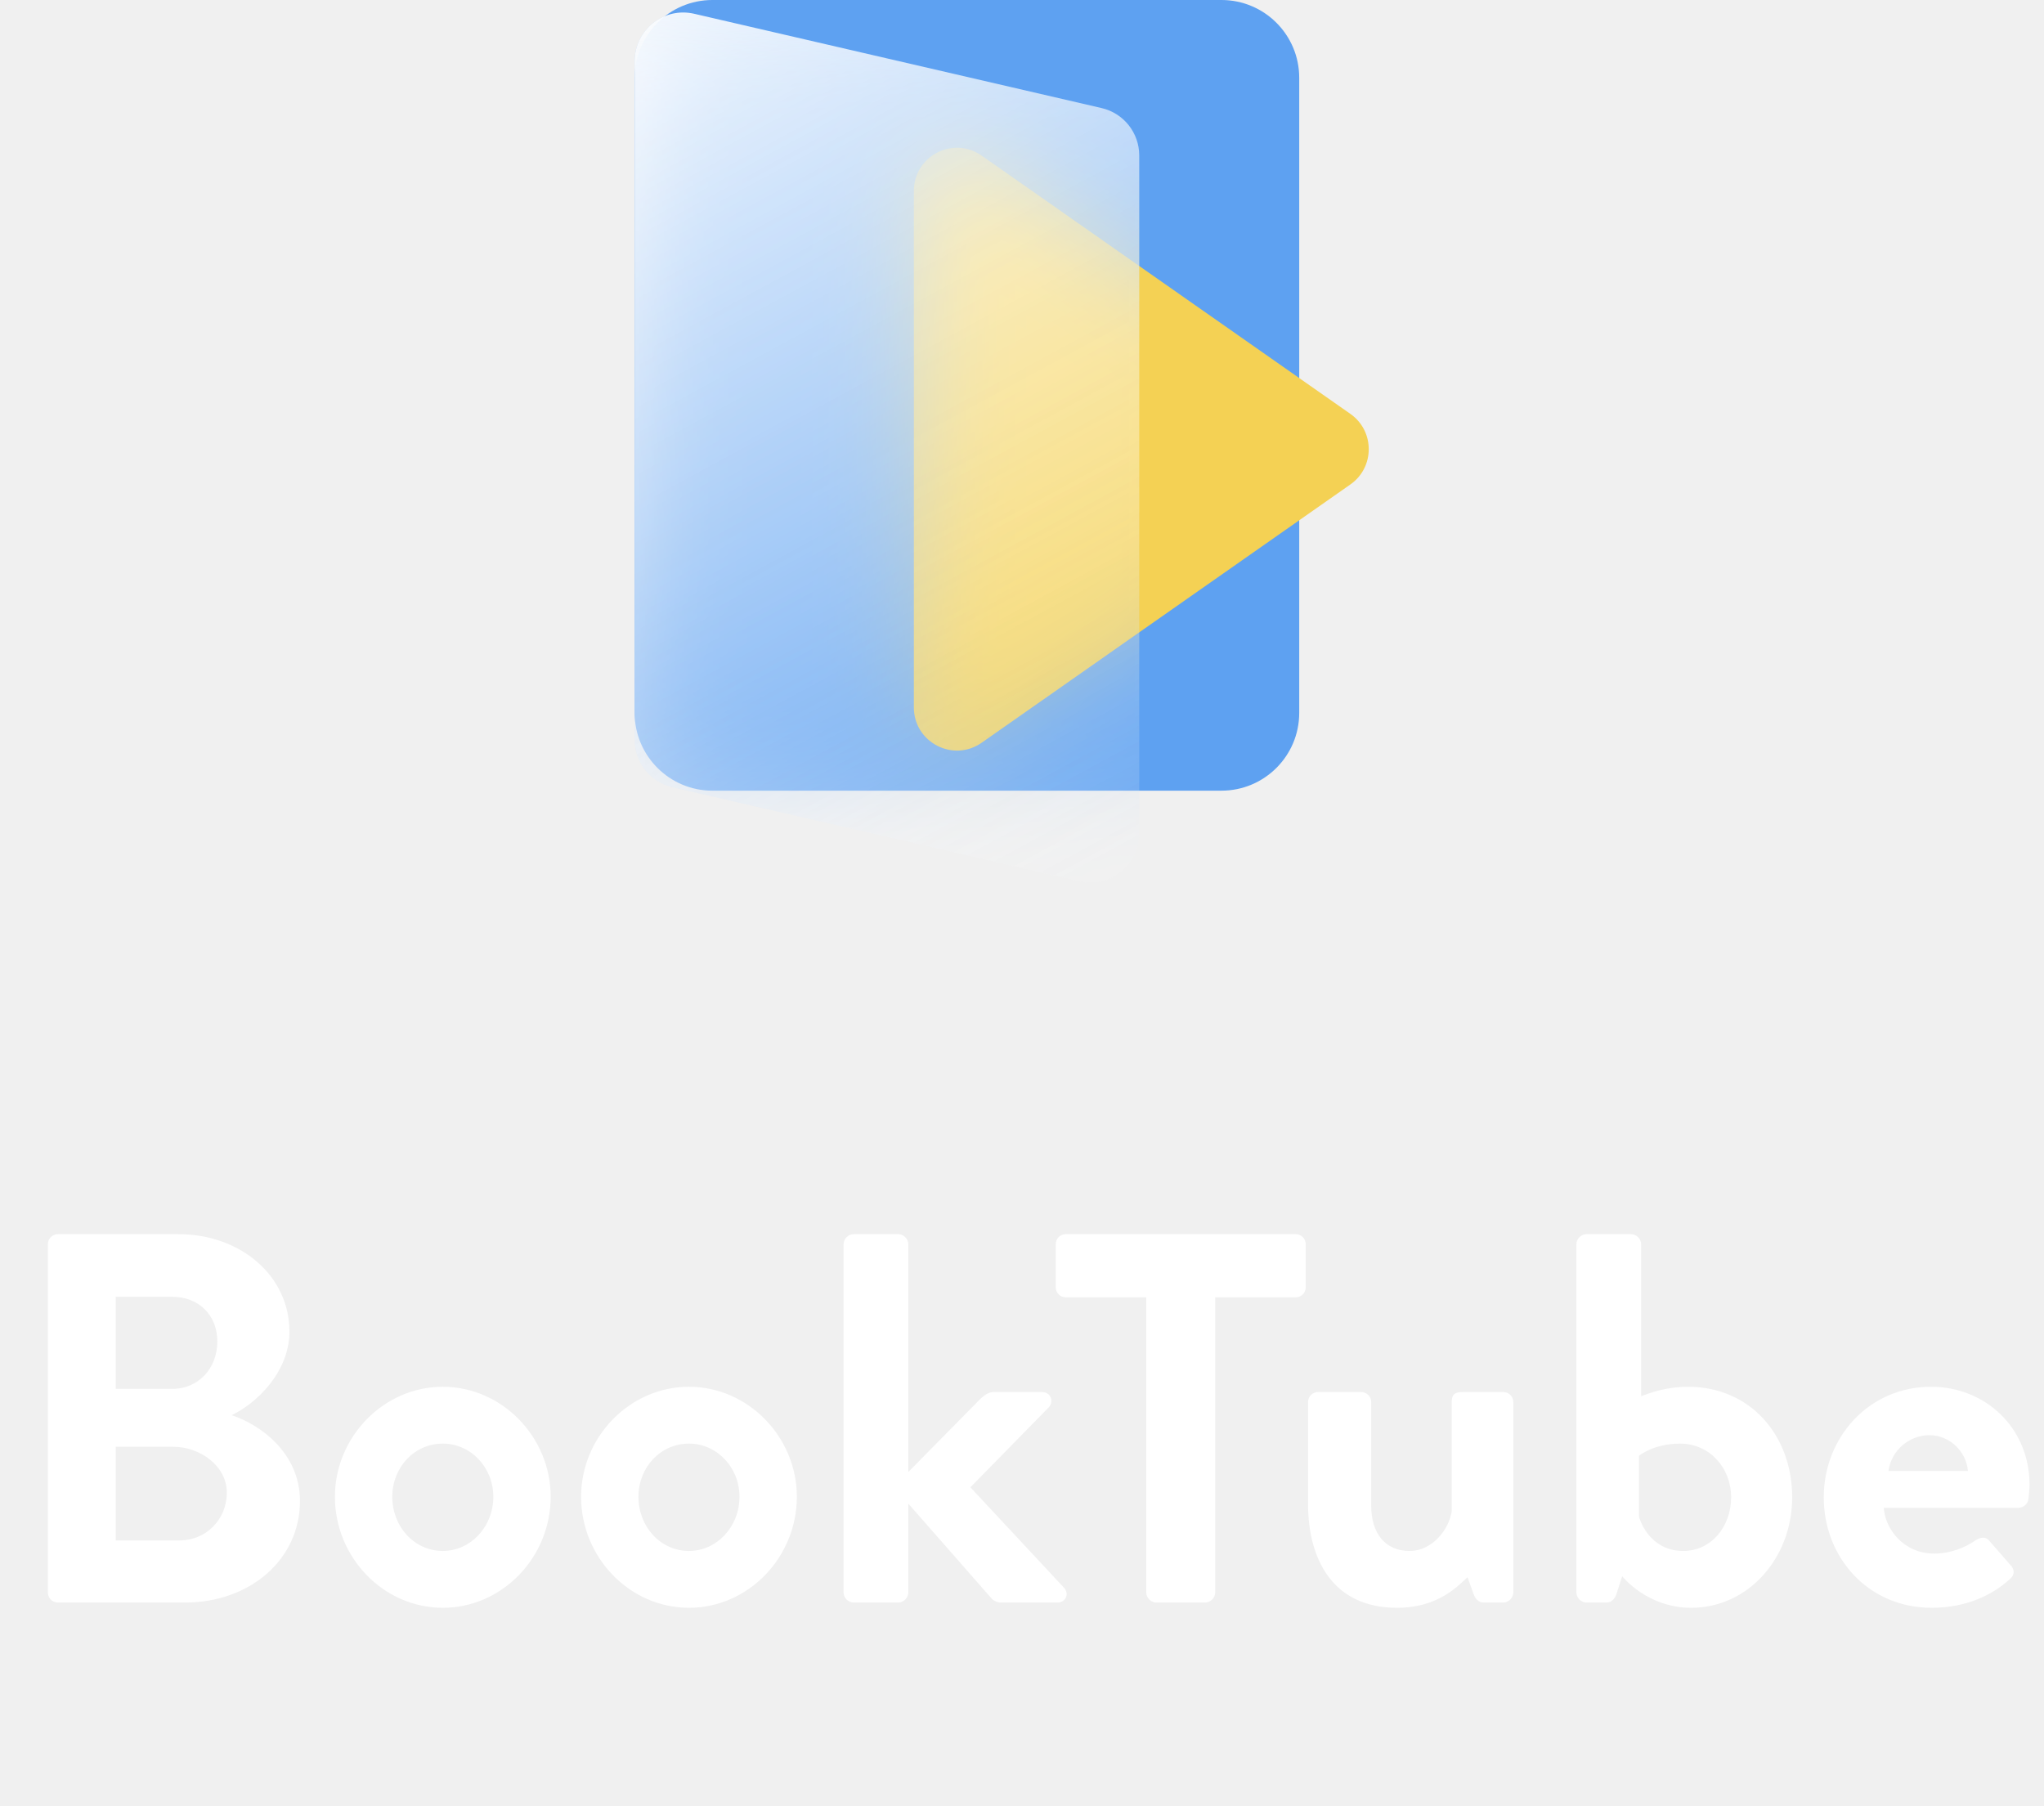
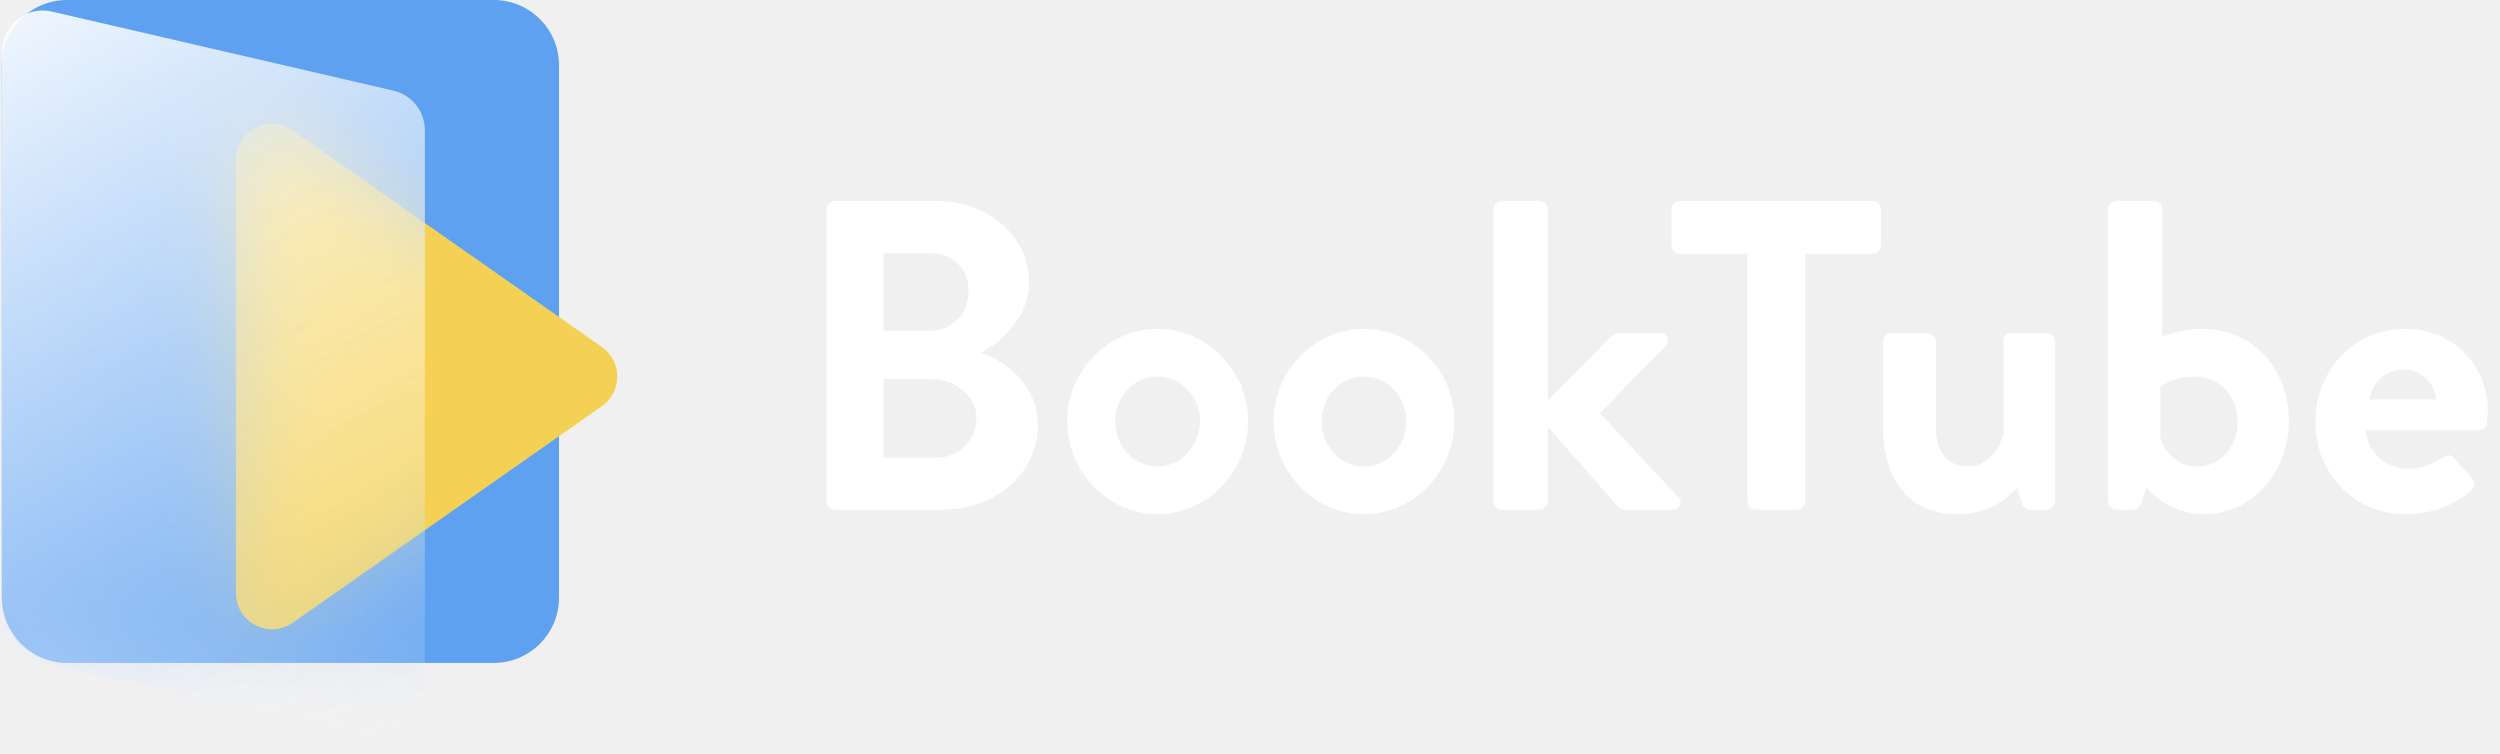
- <svg xmlns="http://www.w3.org/2000/svg" width="669" height="591" viewBox="0 0 669 591" fill="none">
-   <rect x="207.724" width="217.51" height="258.797" rx="25.455" fill="#5EA1F1" />
-   <path d="M441.98 135.473C449.993 141.086 449.993 152.954 441.98 158.567L321.294 243.105C311.951 249.65 299.108 242.966 299.108 231.559L299.108 62.482C299.108 51.074 311.951 44.39 321.294 50.935L441.98 135.473Z" fill="#F4D154" />
-   <g filter="url(#filter0_b_656:33)">
-     <path d="M207.724 20.012C207.724 9.777 217.249 2.204 227.22 4.512L360.548 35.37C367.762 37.04 372.87 43.465 372.87 50.87V273.022C372.87 283.258 363.345 290.83 353.374 288.522L220.046 257.664C212.832 255.995 207.724 249.569 207.724 242.165V20.012Z" fill="url(#paint0_linear_656:33)" fill-opacity="0.9" />
+ <svg xmlns="http://www.w3.org/2000/svg" width="976" height="294" viewBox="0 0 976 294" fill="none">
+   <rect x="0.724" width="217.51" height="258.797" rx="25.455" fill="#5EA1F1" />
+   <path d="M234.98 135.473C242.993 141.086 242.993 152.954 234.98 158.567L114.294 243.105C104.951 249.65 92.108 242.966 92.108 231.559L92.108 62.482C92.108 51.074 104.951 44.39 114.294 50.935L234.98 135.473Z" fill="#F4D154" />
+   <g filter="url(#filter0_b_685:2)">
+     <path d="M0.724 20.012C0.724 9.777 10.248 2.204 20.22 4.512L153.548 35.37C160.762 37.04 165.87 43.465 165.87 50.87V273.022C165.87 283.258 156.345 290.83 146.374 288.522L13.046 257.664C5.832 255.995 0.724 249.569 0.724 242.165V20.012Z" fill="url(#paint0_linear_685:2)" fill-opacity="0.9" />
  </g>
-   <path d="M15.674 521.257C15.674 522.979 17.052 524.53 18.947 524.53H60.629C81.643 524.53 98.178 510.578 98.178 491.287C98.178 475.441 84.915 466.14 75.786 463.211C83.882 459.422 94.733 449.088 94.733 435.825C94.733 417.74 78.887 403.96 58.39 403.96H18.947C17.052 403.96 15.674 405.51 15.674 407.233V521.257ZM37.893 454.599V424.457H56.323C65.107 424.457 71.136 430.485 71.136 439.098C71.136 447.71 65.107 454.599 56.323 454.599H37.893ZM37.893 504.205V473.546H56.668C65.624 473.546 74.236 479.919 74.236 488.531C74.236 497.488 67.347 504.205 58.734 504.205H37.893ZM109.618 489.909C109.618 509.717 125.465 526.252 144.928 526.252C164.391 526.252 180.238 509.717 180.238 489.909C180.238 470.446 164.391 453.91 144.928 453.91C125.465 453.91 109.618 470.446 109.618 489.909ZM128.393 489.909C128.393 480.263 135.627 472.513 144.928 472.513C154.057 472.513 161.463 480.263 161.463 489.909C161.463 499.727 154.057 507.65 144.928 507.65C135.627 507.65 128.393 499.727 128.393 489.909ZM190.189 489.909C190.189 509.717 206.035 526.252 225.498 526.252C244.962 526.252 260.808 509.717 260.808 489.909C260.808 470.446 244.962 453.91 225.498 453.91C206.035 453.91 190.189 470.446 190.189 489.909ZM208.963 489.909C208.963 480.263 216.197 472.513 225.498 472.513C234.627 472.513 242.033 480.263 242.033 489.909C242.033 499.727 234.627 507.65 225.498 507.65C216.197 507.65 208.963 499.727 208.963 489.909ZM276.098 521.257C276.098 522.979 277.648 524.53 279.371 524.53H294.011C295.734 524.53 297.284 522.979 297.284 521.257V492.148L324.498 523.152C325.015 523.841 326.393 524.53 327.426 524.53H346.028C348.957 524.53 349.99 521.601 348.268 519.707L317.609 486.809L343.273 460.628C344.995 458.733 343.962 455.633 341.033 455.633H325.359C323.465 455.633 322.259 456.666 321.053 457.7L297.284 481.814V407.233C297.284 405.51 295.734 403.96 294.011 403.96H279.371C277.648 403.96 276.098 405.51 276.098 407.233V521.257ZM375.171 521.257C375.171 522.979 376.721 524.53 378.444 524.53H394.462C396.184 524.53 397.735 522.979 397.735 521.257V424.629H424.088C425.982 424.629 427.36 423.079 427.36 421.357V407.233C427.36 405.51 425.982 403.96 424.088 403.96H348.818C346.923 403.96 345.545 405.51 345.545 407.233V421.357C345.545 423.079 346.923 424.629 348.818 424.629H375.171V521.257ZM428.127 492.32C428.127 509.889 435.878 526.252 457.236 526.252C470.843 526.252 477.216 519.018 480.317 516.262L482.383 521.946C482.9 523.324 483.934 524.53 485.656 524.53H492.029C493.751 524.53 495.302 522.979 495.302 521.257V458.905C495.302 457.011 493.751 455.633 492.029 455.633H478.939C476.183 455.633 475.149 456.322 475.149 458.905V494.732C474.116 500.932 468.604 507.65 461.37 507.65C453.447 507.65 448.796 501.966 448.796 492.837V458.905C448.796 457.011 447.246 455.633 445.524 455.633H431.4C429.677 455.633 428.127 457.011 428.127 458.905V492.32ZM515.958 521.257C515.958 522.979 517.509 524.53 519.231 524.53H525.949C527.499 524.53 528.704 523.152 529.221 521.257L530.944 515.917C530.944 515.917 539.039 526.252 553.507 526.252C572.282 526.252 586.578 509.889 586.578 490.081C586.578 469.929 572.971 453.91 552.474 453.91C545.584 453.91 540.245 455.805 537.144 457.011V407.233C537.144 405.51 535.594 403.96 533.872 403.96H519.231C517.509 403.96 515.958 405.51 515.958 407.233V521.257ZM536.455 496.454V476.474C536.455 476.474 541.278 472.513 549.89 472.513C559.536 472.513 566.598 480.436 566.598 490.081C566.598 499.727 560.052 507.65 550.924 507.65C541.795 507.65 537.661 500.588 536.455 496.454ZM596.912 490.081C596.912 509.889 611.553 526.252 632.222 526.252C643.417 526.252 652.202 522.118 657.886 516.779C659.608 515.401 659.264 513.506 658.058 512.3L650.996 504.205C649.79 502.827 648.24 503.172 646.518 504.205C643.417 506.444 638.422 508.511 633.083 508.511C623.093 508.511 617.064 500.588 616.548 493.526H660.642C662.192 493.526 663.742 492.32 663.914 490.598C664.086 489.392 664.259 487.153 664.259 485.947C664.259 467.345 649.79 453.91 632.049 453.91C611.553 453.91 596.912 470.618 596.912 490.081ZM618.098 481.469C618.959 474.924 624.643 469.757 631.533 469.757C638.078 469.757 643.59 475.096 644.106 481.469H618.098Z" fill="white" />
+   <path d="M322.674 195.727C322.674 197.45 324.052 199 325.947 199H367.629C388.643 199 405.178 185.048 405.178 165.757C405.178 149.911 391.915 140.61 382.786 137.682C390.882 133.893 401.733 123.558 401.733 110.295C401.733 92.21 385.887 78.431 365.39 78.431H325.947C324.052 78.431 322.674 79.981 322.674 81.703V195.727ZM344.893 129.07V98.927H363.323C372.107 98.927 378.136 104.956 378.136 113.568C378.136 122.18 372.107 129.07 363.323 129.07H344.893ZM344.893 178.675V148.016H363.668C372.624 148.016 381.236 154.389 381.236 163.001C381.236 171.958 374.347 178.675 365.734 178.675H344.893ZM416.618 164.379C416.618 184.187 432.465 200.722 451.928 200.722C471.391 200.722 487.238 184.187 487.238 164.379C487.238 144.916 471.391 128.381 451.928 128.381C432.465 128.381 416.618 144.916 416.618 164.379ZM435.393 164.379C435.393 154.734 442.627 146.983 451.928 146.983C461.057 146.983 468.463 154.734 468.463 164.379C468.463 174.197 461.057 182.12 451.928 182.12C442.627 182.12 435.393 174.197 435.393 164.379ZM497.189 164.379C497.189 184.187 513.035 200.722 532.498 200.722C551.962 200.722 567.808 184.187 567.808 164.379C567.808 144.916 551.962 128.381 532.498 128.381C513.035 128.381 497.189 144.916 497.189 164.379ZM515.963 164.379C515.963 154.734 523.197 146.983 532.498 146.983C541.627 146.983 549.033 154.734 549.033 164.379C549.033 174.197 541.627 182.12 532.498 182.12C523.197 182.12 515.963 174.197 515.963 164.379ZM583.098 195.727C583.098 197.45 584.648 199 586.371 199H601.011C602.734 199 604.284 197.45 604.284 195.727V166.619L631.498 197.622C632.015 198.311 633.393 199 634.426 199H653.028C655.957 199 656.99 196.072 655.268 194.177L624.609 161.279L650.273 135.098C651.995 133.204 650.962 130.103 648.033 130.103H632.359C630.465 130.103 629.259 131.137 628.053 132.17L604.284 156.284V81.703C604.284 79.981 602.734 78.431 601.011 78.431H586.371C584.648 78.431 583.098 79.981 583.098 81.703V195.727ZM682.171 195.727C682.171 197.45 683.721 199 685.444 199H701.462C703.184 199 704.735 197.45 704.735 195.727V99.1H731.088C732.982 99.1 734.36 97.55 734.36 95.827V81.703C734.36 79.981 732.982 78.431 731.088 78.431H655.818C653.923 78.431 652.545 79.981 652.545 81.703V95.827C652.545 97.55 653.923 99.1 655.818 99.1H682.171V195.727ZM735.127 166.791C735.127 184.359 742.878 200.722 764.236 200.722C777.843 200.722 784.216 193.488 787.317 190.732L789.383 196.416C789.9 197.794 790.934 199 792.656 199H799.029C800.751 199 802.302 197.45 802.302 195.727V133.376C802.302 131.481 800.751 130.103 799.029 130.103H785.939C783.183 130.103 782.149 130.792 782.149 133.376V169.202C781.116 175.403 775.604 182.12 768.37 182.12C760.447 182.12 755.796 176.436 755.796 167.307V133.376C755.796 131.481 754.246 130.103 752.524 130.103H738.4C736.677 130.103 735.127 131.481 735.127 133.376V166.791ZM822.958 195.727C822.958 197.45 824.509 199 826.231 199H832.949C834.499 199 835.704 197.622 836.221 195.727L837.944 190.388C837.944 190.388 846.039 200.722 860.507 200.722C879.282 200.722 893.578 184.359 893.578 164.552C893.578 144.399 879.971 128.381 859.474 128.381C852.584 128.381 847.245 130.276 844.144 131.481V81.703C844.144 79.981 842.594 78.431 840.872 78.431H826.231C824.509 78.431 822.958 79.981 822.958 81.703V195.727ZM843.455 170.925V150.945C843.455 150.945 848.278 146.983 856.89 146.983C866.536 146.983 873.598 154.906 873.598 164.552C873.598 174.197 867.052 182.12 857.924 182.12C848.795 182.12 844.661 175.058 843.455 170.925ZM903.912 164.552C903.912 184.359 918.553 200.722 939.222 200.722C950.417 200.722 959.202 196.589 964.886 191.249C966.608 189.871 966.264 187.977 965.058 186.771L957.996 178.675C956.79 177.298 955.24 177.642 953.518 178.675C950.417 180.915 945.422 182.982 940.083 182.982C930.093 182.982 924.064 175.058 923.548 167.996H967.642C969.192 167.996 970.742 166.791 970.914 165.068C971.086 163.863 971.259 161.624 971.259 160.418C971.259 141.816 956.79 128.381 939.049 128.381C918.553 128.381 903.912 145.088 903.912 164.552ZM925.098 155.94C925.959 149.394 931.643 144.227 938.533 144.227C945.078 144.227 950.59 149.567 951.106 155.94H925.098Z" fill="white" />
  <defs>
-     <filter id="filter0_b_656:33" x="175.905" y="-27.723" width="228.784" height="348.48" filterUnits="userSpaceOnUse" color-interpolation-filters="sRGB">
+     <filter id="filter0_b_685:2" x="-31.095" y="-27.723" width="228.784" height="348.48" filterUnits="userSpaceOnUse" color-interpolation-filters="sRGB">
      <feFlood flood-opacity="0" result="BackgroundImageFix" />
      <feGaussianBlur in="BackgroundImage" stdDeviation="15.909" />
-       <feComposite in2="SourceAlpha" operator="in" result="effect1_backgroundBlur_656:33" />
-       <feBlend mode="normal" in="SourceGraphic" in2="effect1_backgroundBlur_656:33" result="shape" />
+       <feComposite in2="SourceAlpha" operator="in" result="effect1_backgroundBlur_685:2" />
+       <feBlend mode="normal" in="SourceGraphic" in2="effect1_backgroundBlur_685:2" result="shape" />
    </filter>
-     <linearGradient id="paint0_linear_656:33" x1="219.633" y1="3.93124e-07" x2="382.809" y2="300.789" gradientUnits="userSpaceOnUse">
+     <linearGradient id="paint0_linear_685:2" x1="12.633" y1="3.93124e-07" x2="175.809" y2="300.789" gradientUnits="userSpaceOnUse">
      <stop stop-color="white" />
      <stop offset="1" stop-color="white" stop-opacity="0" />
    </linearGradient>
  </defs>
</svg>
